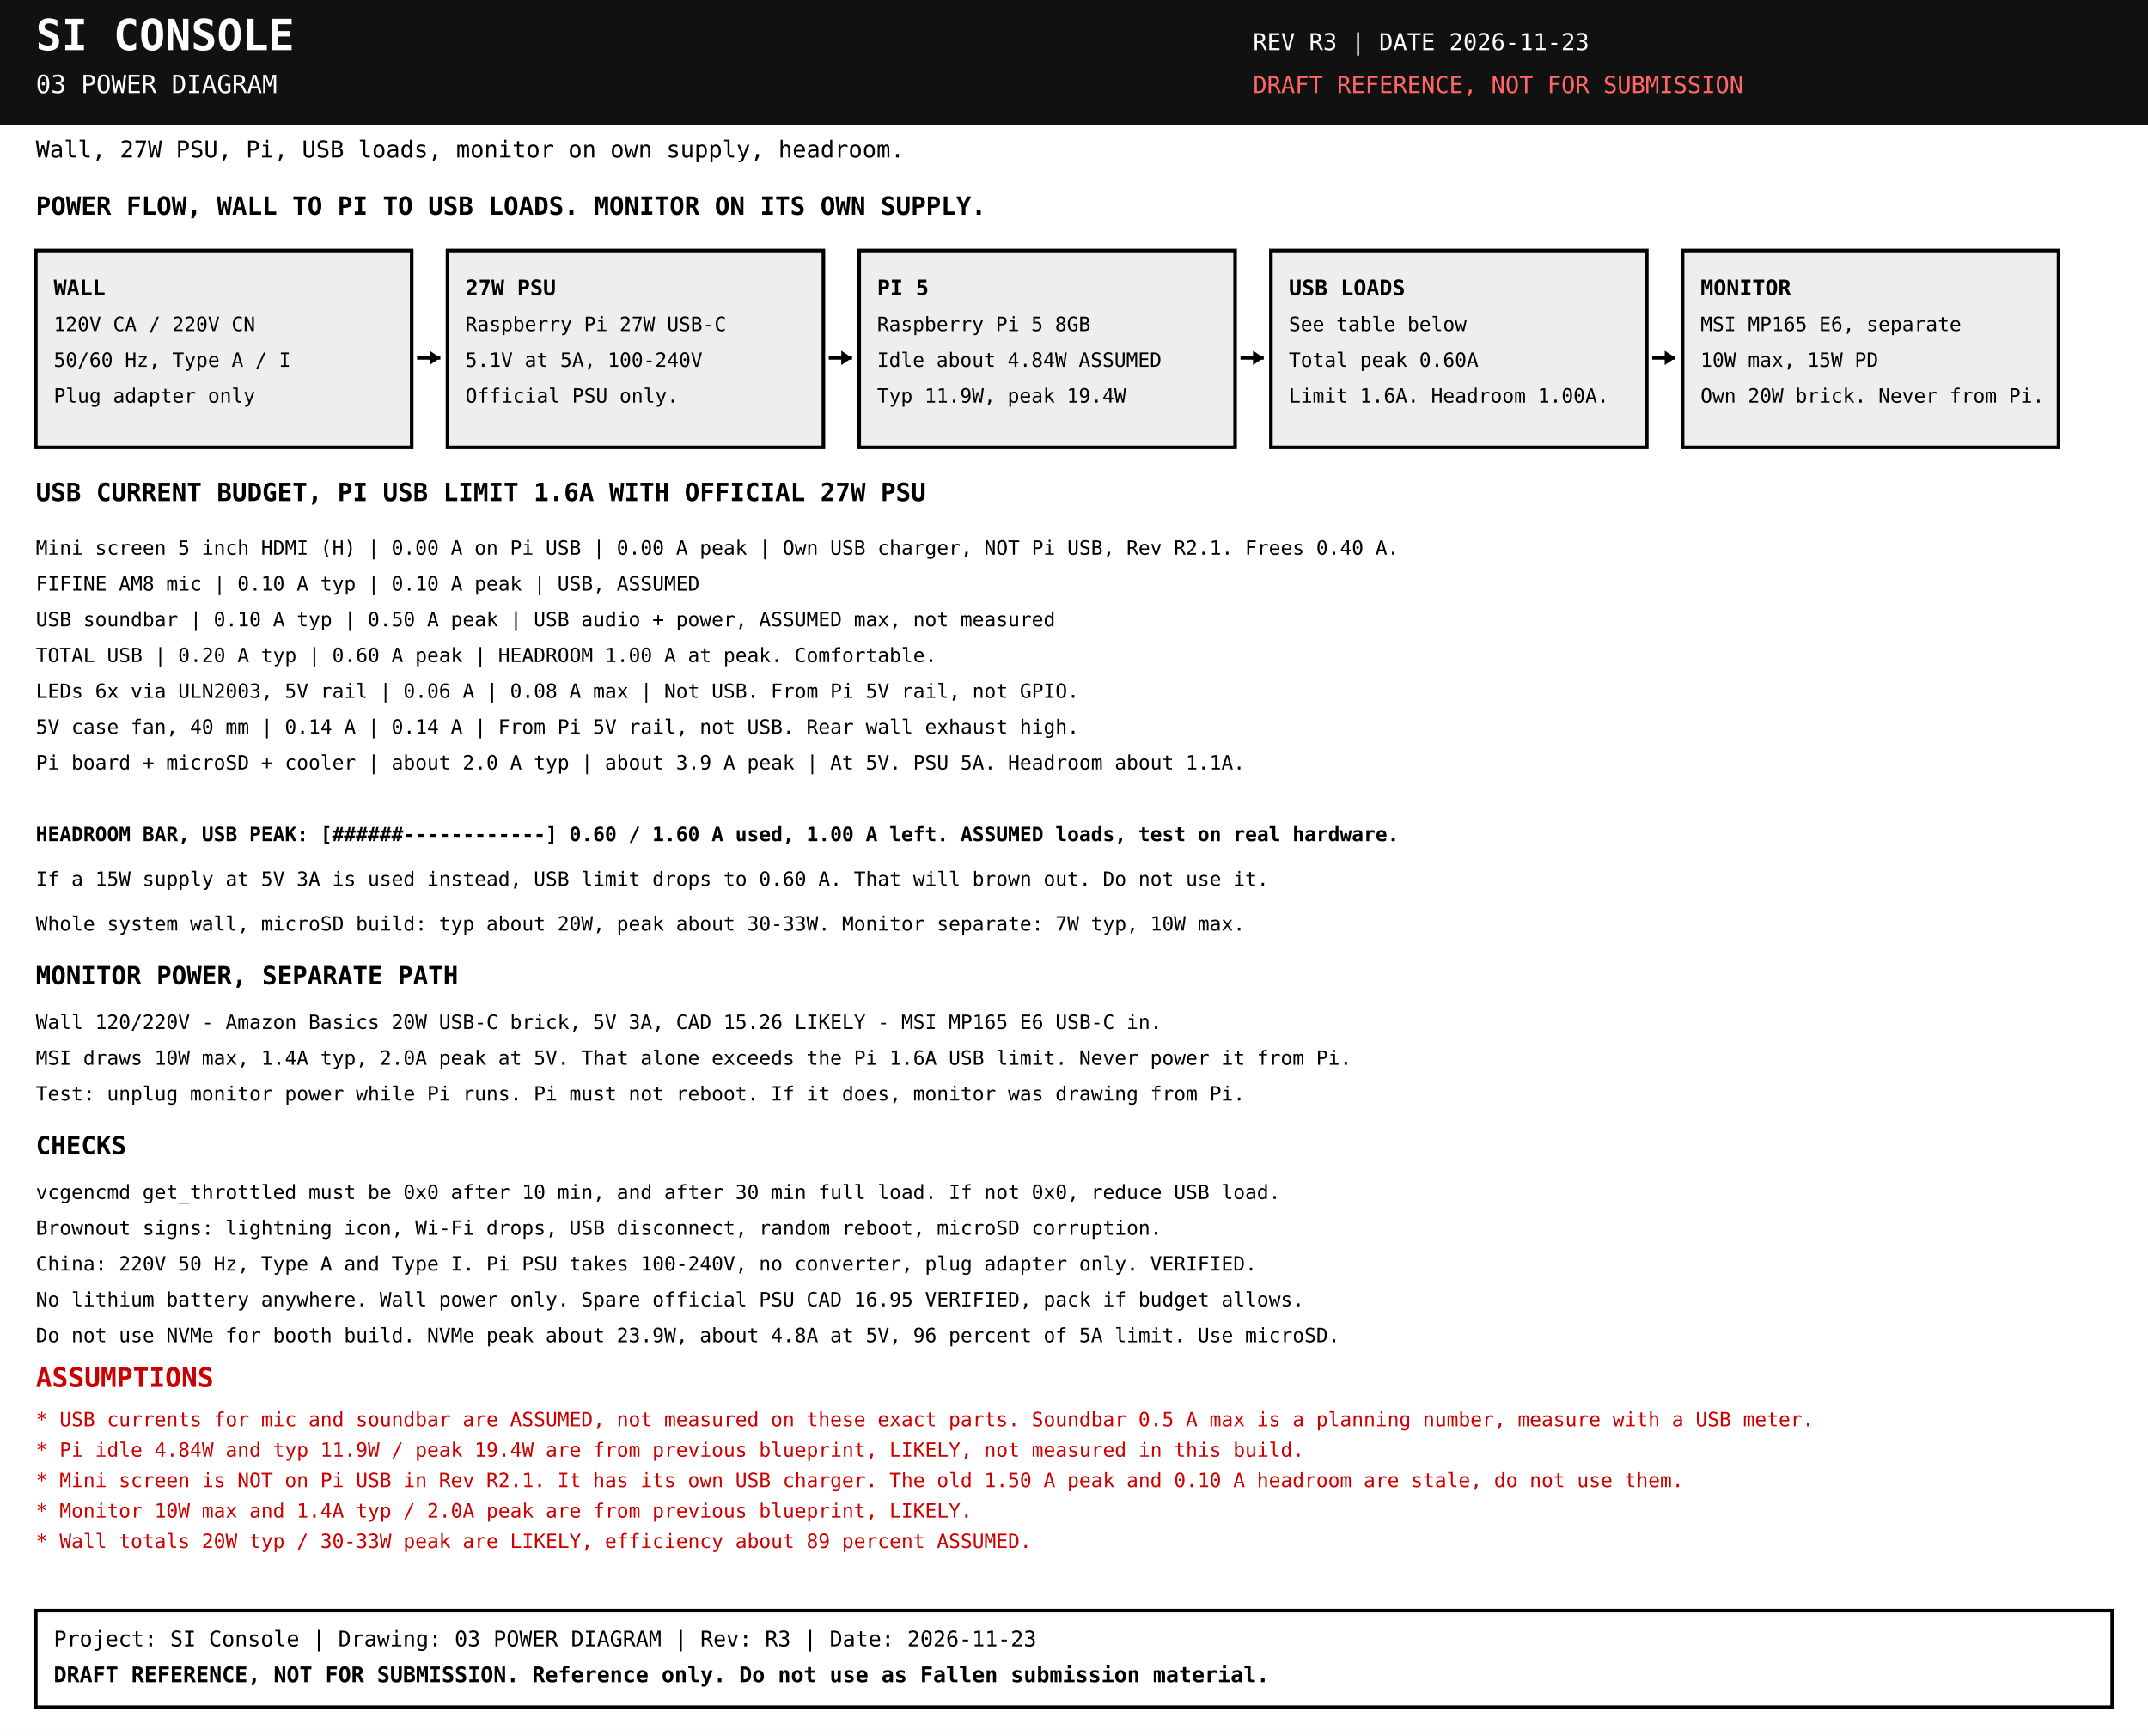
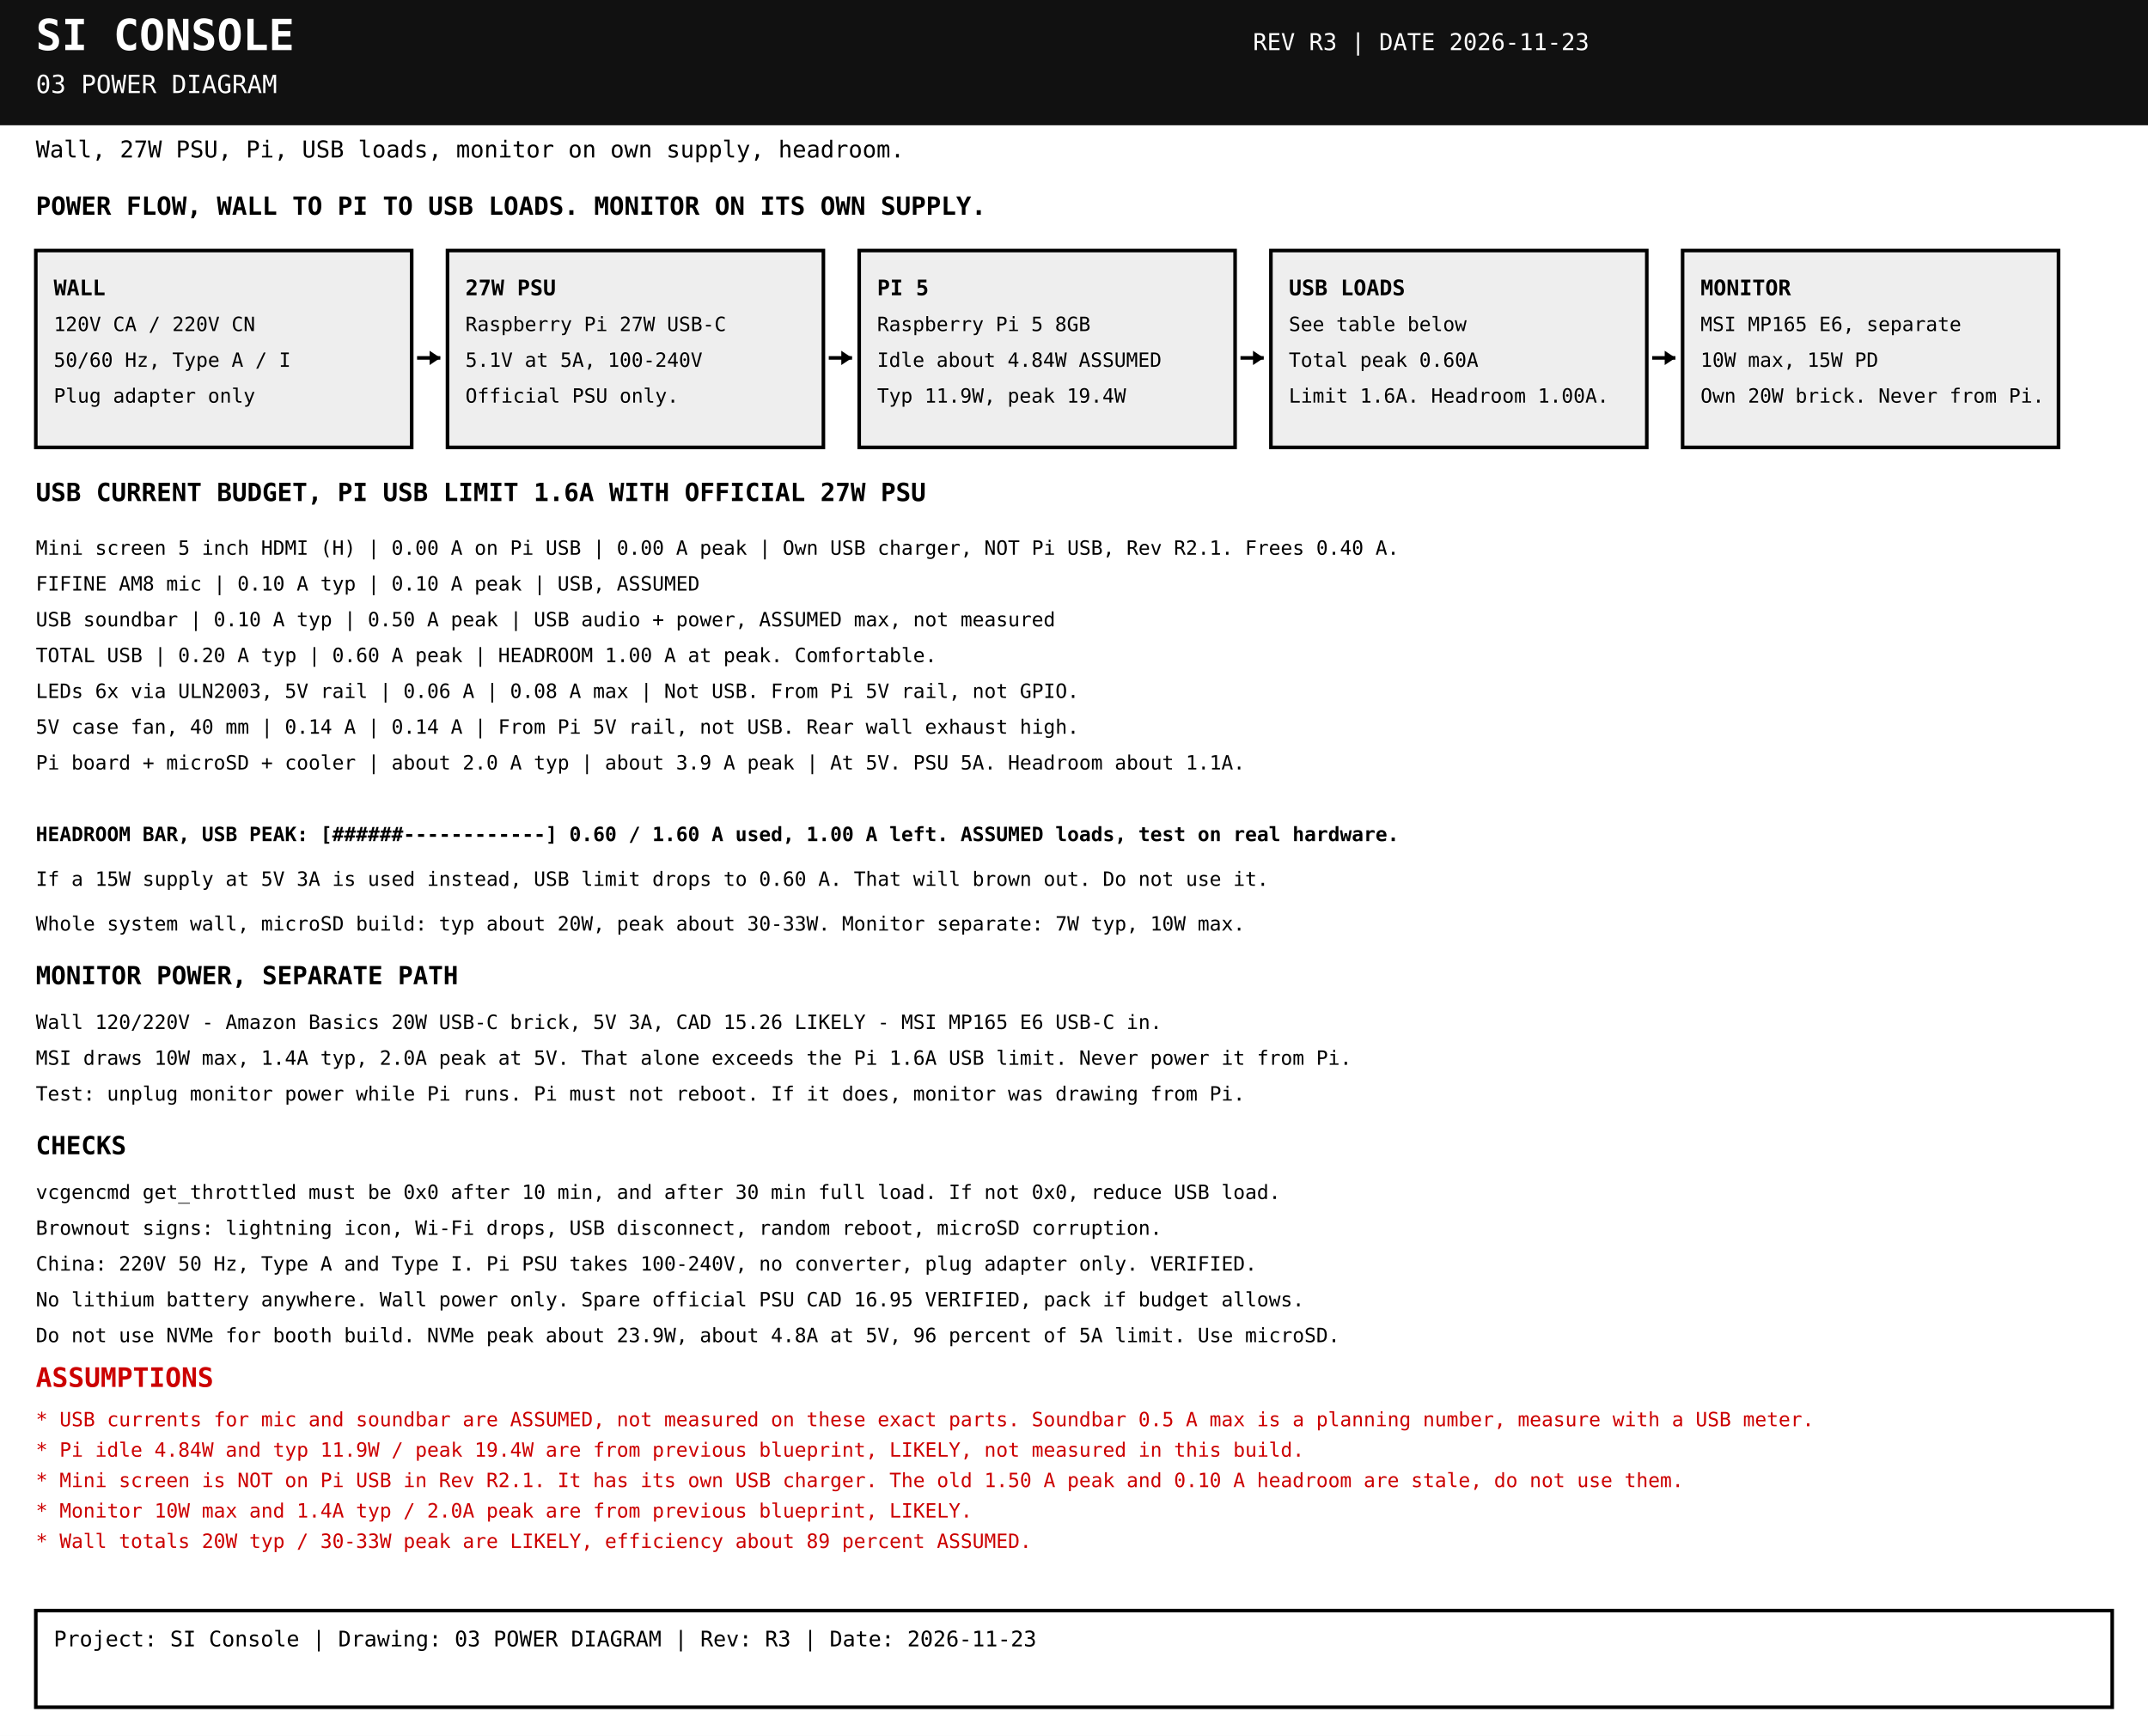
<svg xmlns="http://www.w3.org/2000/svg" width="1200" height="970" viewBox="0 0 1200 970">
  <rect x="0" y="0" width="1200" height="970" fill="#fff" />
  <rect x="0" y="0" width="1200" height="70" fill="#111" />
  <text x="20" y="28" font-family="monospace" font-size="24" fill="#fff" font-weight="bold">SI CONSOLE</text>
  <text x="20" y="52" font-family="monospace" font-size="14" fill="#fff">03 POWER DIAGRAM</text>
  <text x="700" y="28" font-family="monospace" font-size="13" fill="#fff">REV R3  |  DATE 2026-11-23</text>
-   <text x="700" y="52" font-family="monospace" font-size="13" fill="#ff6666">DRAFT REFERENCE, NOT FOR SUBMISSION</text>
  <text x="20" y="88" font-family="monospace" font-size="13" fill="#000">Wall, 27W PSU, Pi, USB loads, monitor on own supply, headroom.</text>
  <text x="20" y="120" font-family="monospace" font-size="14" font-weight="bold">POWER FLOW, WALL TO PI TO USB LOADS. MONITOR ON ITS OWN SUPPLY.</text>
  <rect x="20" y="140" width="210" height="110" fill="#eee" stroke="#000" stroke-width="2" />
  <text x="30" y="165" font-family="monospace" font-size="12" font-weight="bold">WALL</text>
  <text x="30" y="185" font-family="monospace" font-size="11">120V CA / 220V CN</text>
  <text x="30" y="205" font-family="monospace" font-size="11">50/60 Hz, Type A / I</text>
  <text x="30" y="225" font-family="monospace" font-size="11">Plug adapter only</text>
  <line x1="233" y1="200" x2="246" y2="200" stroke="#000" stroke-width="2" />
  <polygon points="246,200 240,196 240,204" fill="#000" />
  <rect x="250" y="140" width="210" height="110" fill="#eee" stroke="#000" stroke-width="2" />
  <text x="260" y="165" font-family="monospace" font-size="12" font-weight="bold">27W PSU</text>
  <text x="260" y="185" font-family="monospace" font-size="11">Raspberry Pi 27W USB-C</text>
  <text x="260" y="205" font-family="monospace" font-size="11">5.1V at 5A, 100-240V</text>
  <text x="260" y="225" font-family="monospace" font-size="11">Official PSU only.</text>
  <line x1="463" y1="200" x2="476" y2="200" stroke="#000" stroke-width="2" />
  <polygon points="476,200 470,196 470,204" fill="#000" />
  <rect x="480" y="140" width="210" height="110" fill="#eee" stroke="#000" stroke-width="2" />
  <text x="490" y="165" font-family="monospace" font-size="12" font-weight="bold">PI 5</text>
  <text x="490" y="185" font-family="monospace" font-size="11">Raspberry Pi 5 8GB</text>
  <text x="490" y="205" font-family="monospace" font-size="11">Idle about 4.84W ASSUMED</text>
  <text x="490" y="225" font-family="monospace" font-size="11">Typ 11.9W, peak 19.4W</text>
  <line x1="693" y1="200" x2="706" y2="200" stroke="#000" stroke-width="2" />
  <polygon points="706,200 700,196 700,204" fill="#000" />
  <rect x="710" y="140" width="210" height="110" fill="#eee" stroke="#000" stroke-width="2" />
  <text x="720" y="165" font-family="monospace" font-size="12" font-weight="bold">USB LOADS</text>
  <text x="720" y="185" font-family="monospace" font-size="11">See table below</text>
  <text x="720" y="205" font-family="monospace" font-size="11">Total peak 0.60A</text>
  <text x="720" y="225" font-family="monospace" font-size="11">Limit 1.6A. Headroom 1.00A.</text>
  <line x1="923" y1="200" x2="936" y2="200" stroke="#000" stroke-width="2" />
  <polygon points="936,200 930,196 930,204" fill="#000" />
  <rect x="940" y="140" width="210" height="110" fill="#eee" stroke="#000" stroke-width="2" />
  <text x="950" y="165" font-family="monospace" font-size="12" font-weight="bold">MONITOR</text>
  <text x="950" y="185" font-family="monospace" font-size="11">MSI MP165 E6, separate</text>
  <text x="950" y="205" font-family="monospace" font-size="11">10W max, 15W PD</text>
  <text x="950" y="225" font-family="monospace" font-size="11">Own 20W brick. Never from Pi.</text>
  <text x="20" y="280" font-family="monospace" font-size="14" font-weight="bold">USB CURRENT BUDGET, PI USB LIMIT 1.6A WITH OFFICIAL 27W PSU</text>
  <text x="20" y="310" font-family="monospace" font-size="11">Mini screen 5 inch HDMI (H) | 0.00 A on Pi USB | 0.00 A peak | Own USB charger, NOT Pi USB, Rev R2.1. Frees 0.40 A.</text>
  <text x="20" y="330" font-family="monospace" font-size="11">FIFINE AM8 mic | 0.10 A typ | 0.10 A peak | USB, ASSUMED</text>
  <text x="20" y="350" font-family="monospace" font-size="11">USB soundbar | 0.10 A typ | 0.50 A peak | USB audio + power, ASSUMED max, not measured</text>
  <text x="20" y="370" font-family="monospace" font-size="11">TOTAL USB | 0.20 A typ | 0.60 A peak | HEADROOM 1.00 A at peak. Comfortable.</text>
  <text x="20" y="390" font-family="monospace" font-size="11">LEDs 6x via ULN2003, 5V rail | 0.06 A | 0.08 A max | Not USB. From Pi 5V rail, not GPIO.</text>
  <text x="20" y="410" font-family="monospace" font-size="11">5V case fan, 40 mm | 0.14 A | 0.14 A | From Pi 5V rail, not USB. Rear wall exhaust high.</text>
  <text x="20" y="430" font-family="monospace" font-size="11">Pi board + microSD + cooler | about 2.0 A typ | about 3.9 A peak | At 5V. PSU 5A. Headroom about 1.1A.</text>
  <text x="20" y="470" font-family="monospace" font-size="11" font-weight="bold">HEADROOM BAR, USB PEAK: [######------------] 0.60 / 1.60 A used, 1.00 A left. ASSUMED loads, test on real hardware.</text>
  <text x="20" y="495" font-family="monospace" font-size="11">If a 15W supply at 5V 3A is used instead, USB limit drops to 0.60 A. That will brown out. Do not use it.</text>
  <text x="20" y="520" font-family="monospace" font-size="11">Whole system wall, microSD build: typ about 20W, peak about 30-33W. Monitor separate: 7W typ, 10W max.</text>
  <text x="20" y="550" font-family="monospace" font-size="14" font-weight="bold">MONITOR POWER, SEPARATE PATH</text>
  <text x="20" y="575" font-family="monospace" font-size="11">Wall 120/220V - Amazon Basics 20W USB-C brick, 5V 3A, CAD 15.26 LIKELY - MSI MP165 E6 USB-C in.</text>
  <text x="20" y="595" font-family="monospace" font-size="11">MSI draws 10W max, 1.4A typ, 2.0A peak at 5V. That alone exceeds the Pi 1.6A USB limit. Never power it from Pi.</text>
  <text x="20" y="615" font-family="monospace" font-size="11">Test: unplug monitor power while Pi runs. Pi must not reboot. If it does, monitor was drawing from Pi.</text>
  <text x="20" y="645" font-family="monospace" font-size="14" font-weight="bold">CHECKS</text>
  <text x="20" y="670" font-family="monospace" font-size="11">vcgencmd get_throttled must be 0x0 after 10 min, and after 30 min full load. If not 0x0, reduce USB load.</text>
  <text x="20" y="690" font-family="monospace" font-size="11">Brownout signs: lightning icon, Wi-Fi drops, USB disconnect, random reboot, microSD corruption.</text>
  <text x="20" y="710" font-family="monospace" font-size="11">China: 220V 50 Hz, Type A and Type I. Pi PSU takes 100-240V, no converter, plug adapter only. VERIFIED.</text>
  <text x="20" y="730" font-family="monospace" font-size="11">No lithium battery anywhere. Wall power only. Spare official PSU CAD 16.95 VERIFIED, pack if budget allows.</text>
  <text x="20" y="750" font-family="monospace" font-size="11">Do not use NVMe for booth build. NVMe peak about 23.9W, about 4.8A at 5V, 96 percent of 5A limit. Use microSD.</text>
  <text x="20" y="775" font-family="monospace" font-size="15" font-weight="bold" fill="#c00">ASSUMPTIONS</text>
  <text x="20" y="797" font-family="monospace" font-size="11" fill="#c00">* USB currents for mic and soundbar are ASSUMED, not measured on these exact parts. Soundbar 0.5 A max is a planning number, measure with a USB meter.</text>
  <text x="20" y="814" font-family="monospace" font-size="11" fill="#c00">* Pi idle 4.84W and typ 11.9W / peak 19.4W are from previous blueprint, LIKELY, not measured in this build.</text>
  <text x="20" y="831" font-family="monospace" font-size="11" fill="#c00">* Mini screen is NOT on Pi USB in Rev R2.1. It has its own USB charger. The old 1.50 A peak and 0.10 A headroom are stale, do not use them.</text>
  <text x="20" y="848" font-family="monospace" font-size="11" fill="#c00">* Monitor 10W max and 1.4A typ / 2.0A peak are from previous blueprint, LIKELY.</text>
  <text x="20" y="865" font-family="monospace" font-size="11" fill="#c00">* Wall totals 20W typ / 30-33W peak are LIKELY, efficiency about 89 percent ASSUMED.</text>
  <rect x="20" y="900" width="1160" height="54" fill="none" stroke="#000" stroke-width="2" />
  <text x="30" y="920" font-family="monospace" font-size="12">Project: SI Console | Drawing: 03 POWER DIAGRAM | Rev: R3 | Date: 2026-11-23</text>
-   <text x="30" y="940" font-family="monospace" font-size="12" font-weight="bold">DRAFT REFERENCE, NOT FOR SUBMISSION. Reference only. Do not use as Fallen submission material.</text>
</svg>
